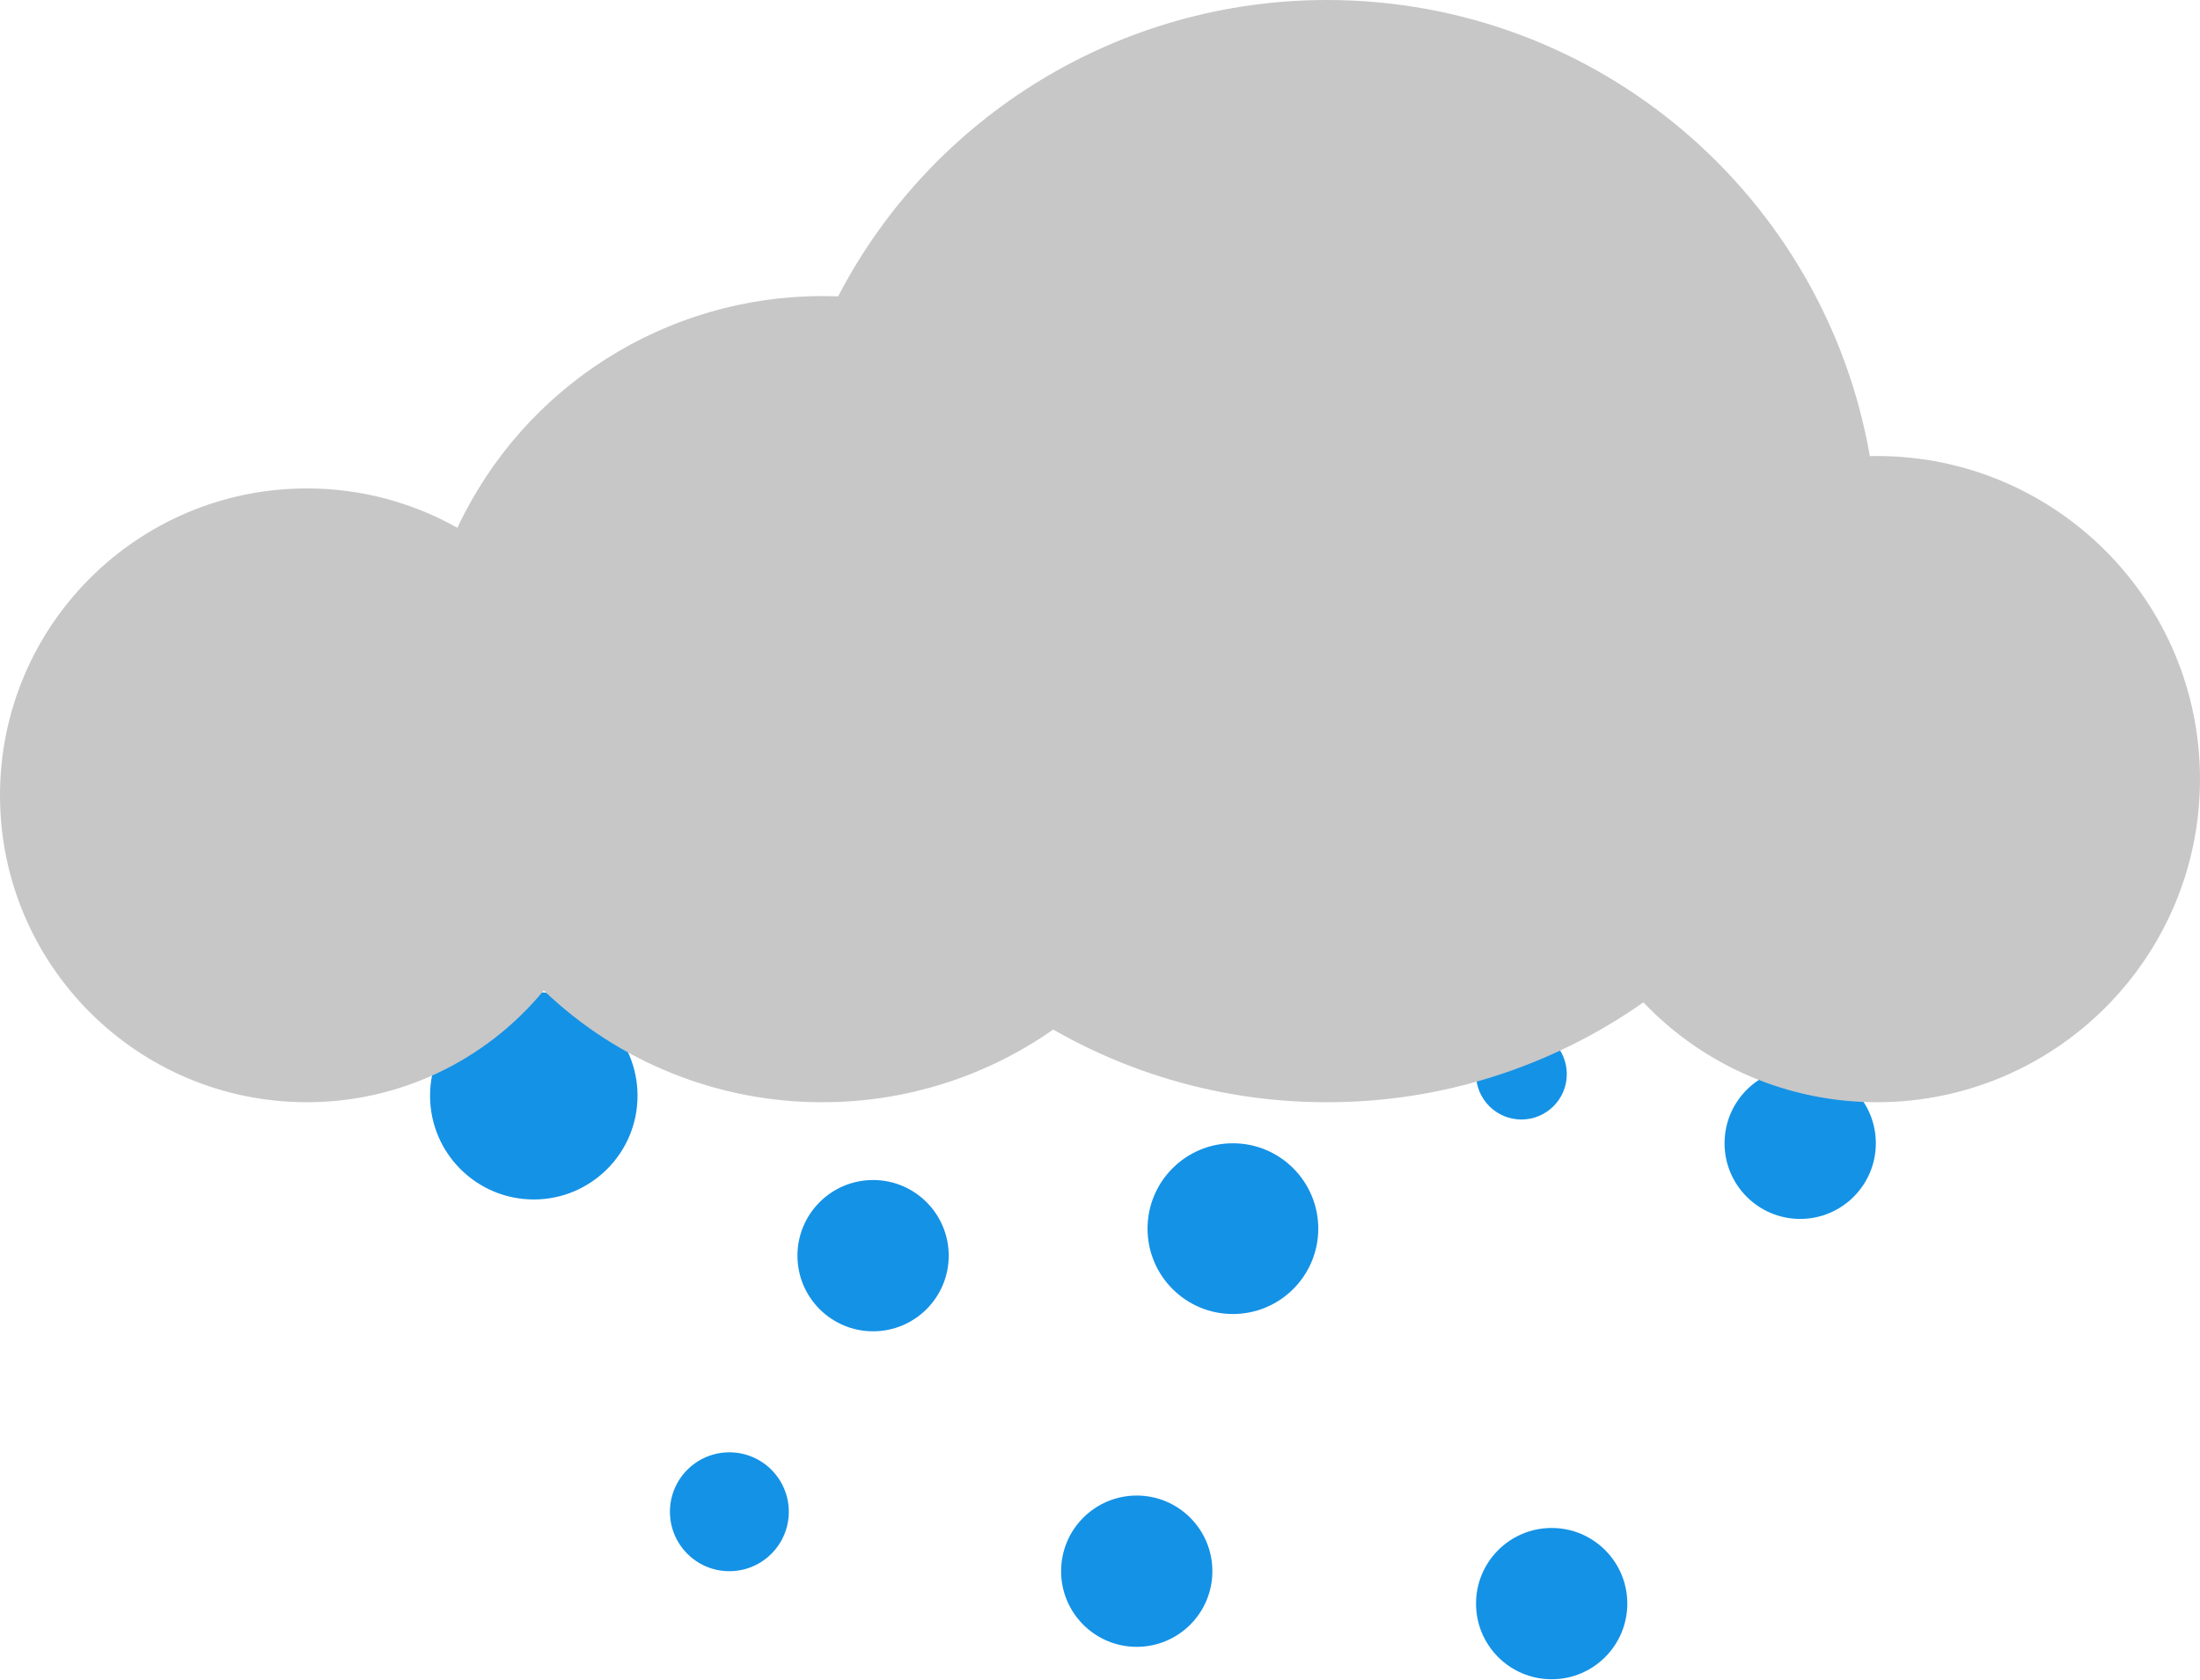
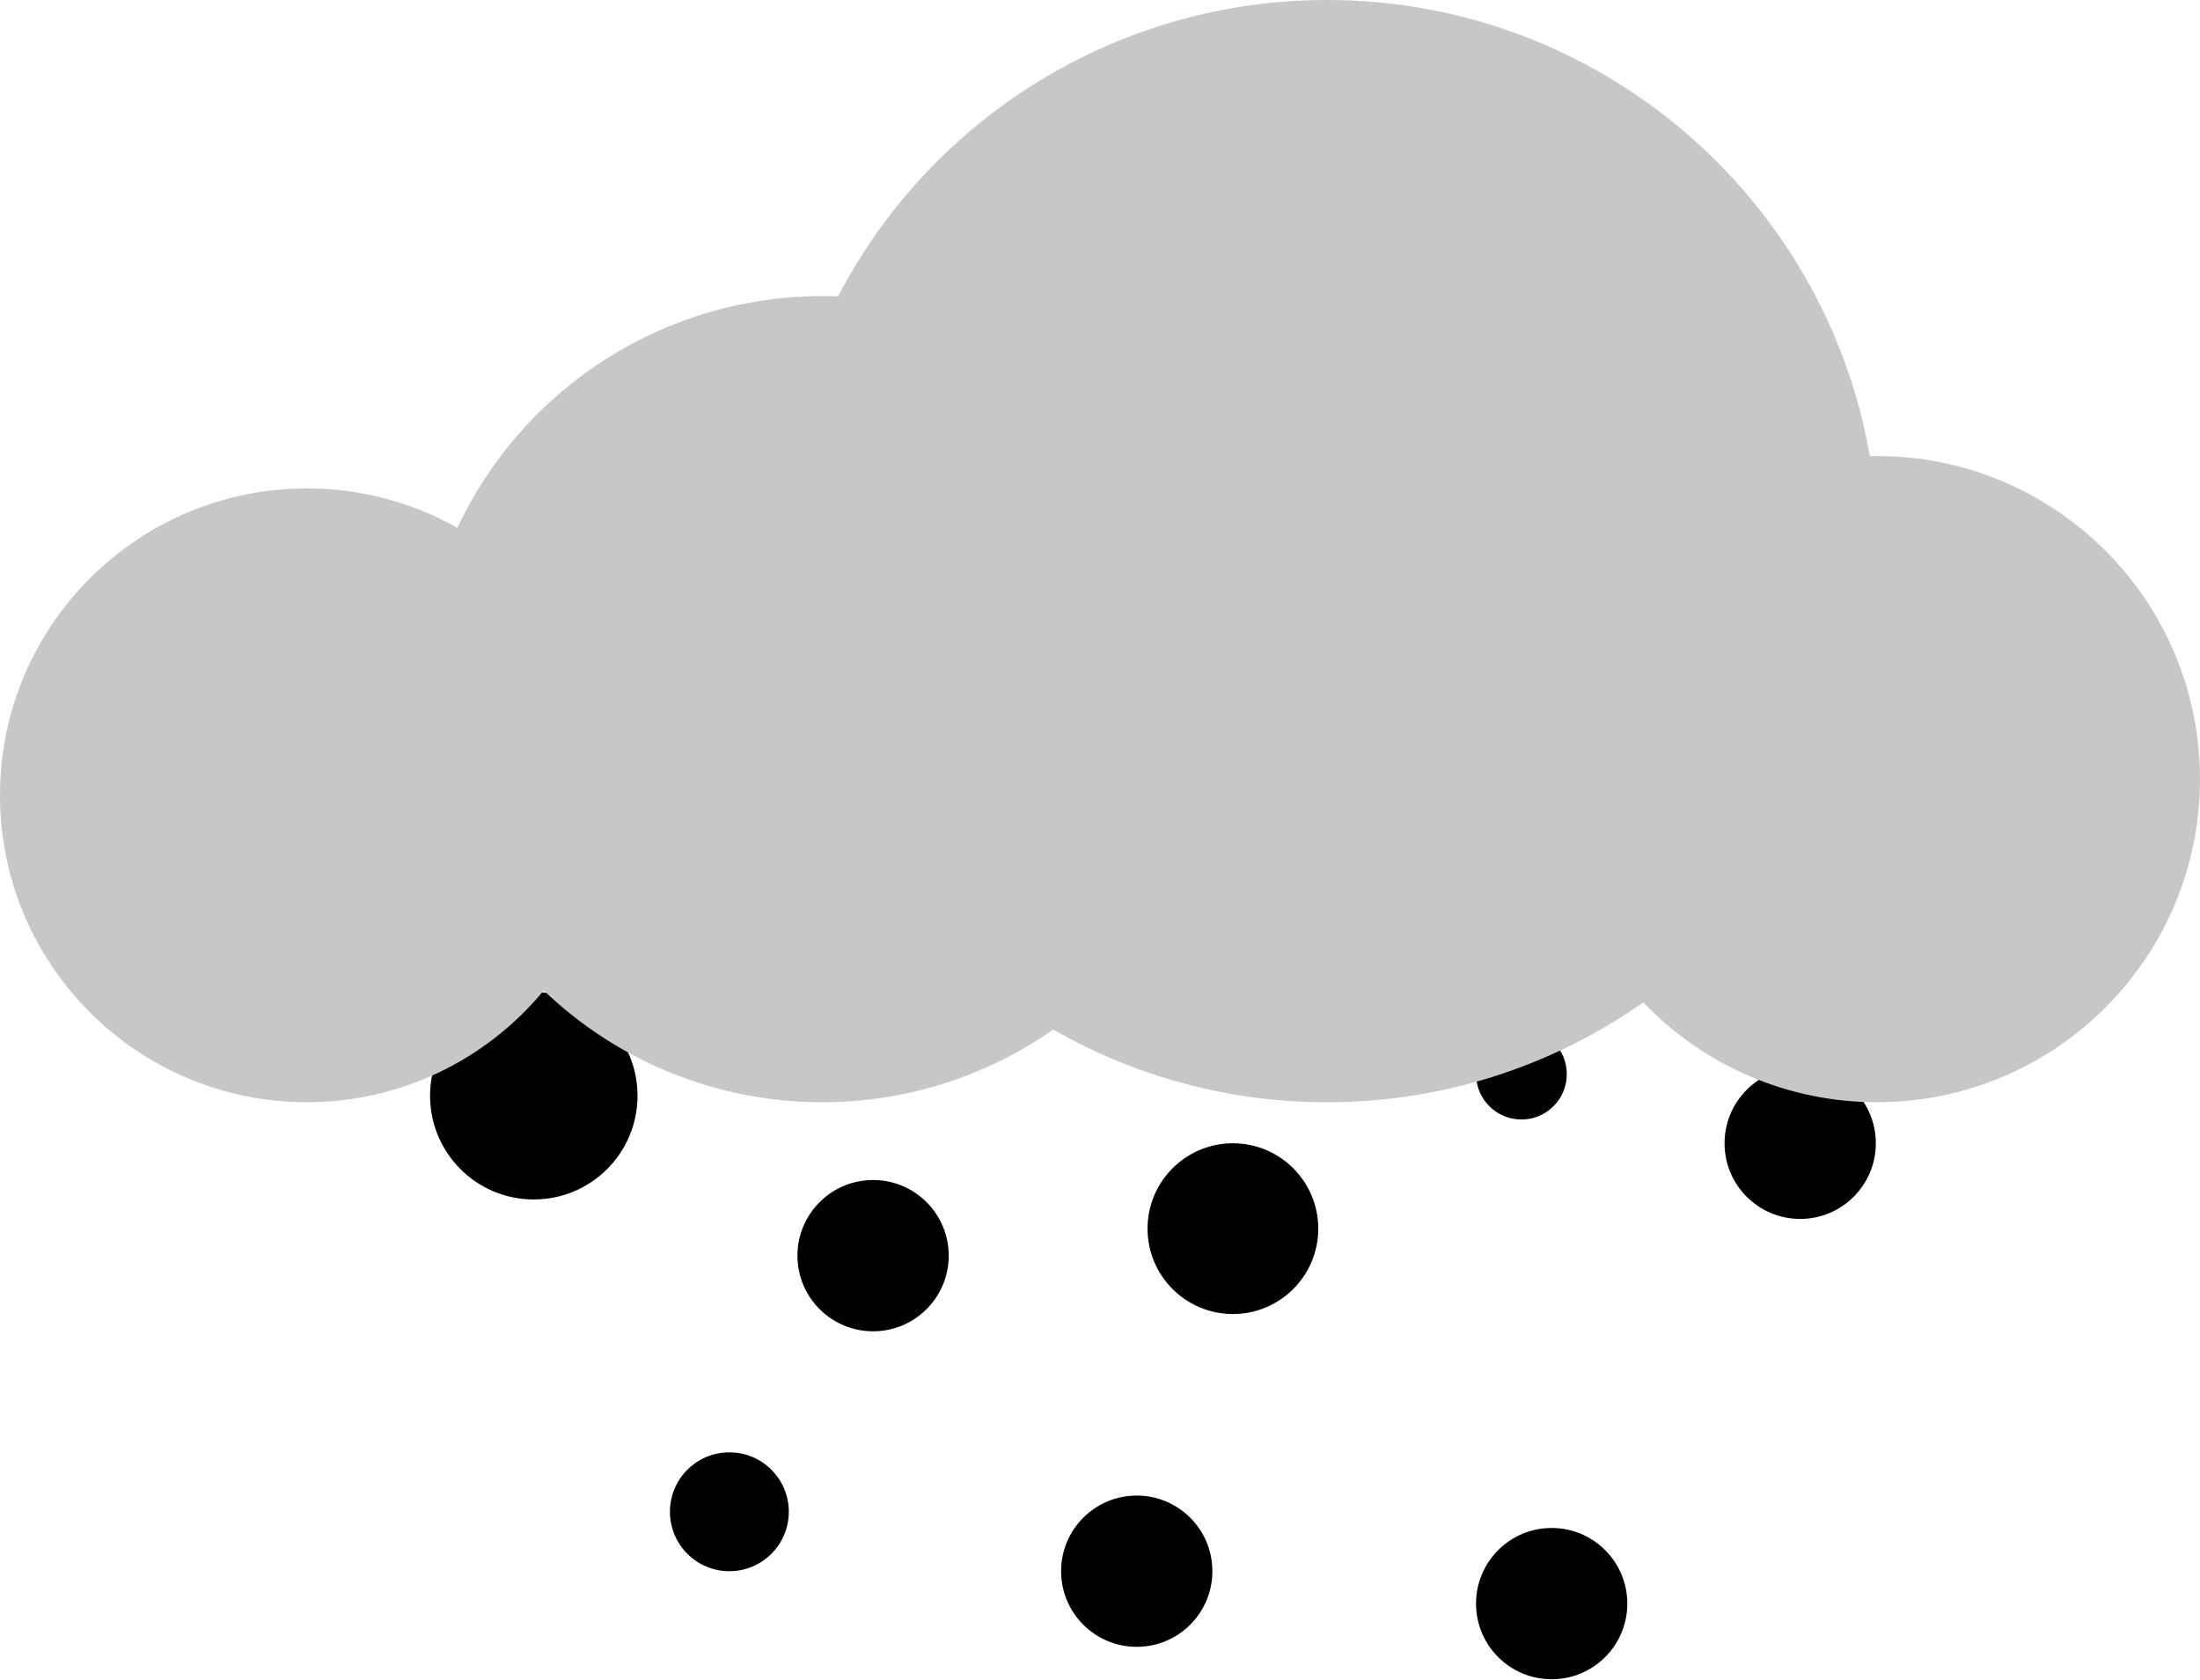
<svg xmlns="http://www.w3.org/2000/svg" viewBox="0 0 1018 777.001">
  <defs>
    <style>
      .cls-1 {
        fill: #1492e6;
      }

      .cls-2 {
        fill: #c7c7c7;
      }
    </style>
  </defs>
  <g id="rain" transform="translate(-470 -169)">
-     <path id="raindrops" class="cls-1" d="M-933-128a35,35,0,0,1,35-35,35,35,0,0,1,35,35,35,35,0,0,1-35,35A35,35,0,0,1-933-128Zm-192-15a35,35,0,0,1,35-35,35,35,0,0,1,35,35,35,35,0,0,1-35,35A35,35,0,0,1-1125-143Zm-181-27.5a27.5,27.5,0,0,1,27.5-27.5,27.5,27.5,0,0,1,27.5,27.5,27.5,27.5,0,0,1-27.5,27.5A27.5,27.5,0,0,1-1306-170.5Zm59-118.5a35,35,0,0,1,35-35,35,35,0,0,1,35,35,35,35,0,0,1-35,35A35,35,0,0,1-1247-289Zm162-12.5a39.5,39.5,0,0,1,39.5-39.5,39.5,39.5,0,0,1,39.5,39.5,39.5,39.5,0,0,1-39.5,39.5A39.5,39.5,0,0,1-1085-301.5ZM-818-341a35,35,0,0,1,35-35,35,35,0,0,1,35,35,35,35,0,0,1-35,35A35,35,0,0,1-818-341Zm-599-22a48,48,0,0,1,48-48,48,48,0,0,1,48,48,48,48,0,0,1-48,48A48,48,0,0,1-1417-363Zm484-10a21,21,0,0,1,21-21,21,21,0,0,1,21,21,21,21,0,0,1-21,21A21,21,0,0,1-933-373Z" transform="translate(2086 1039)" />
+     <path id="raindrops" class="rain" d="M-933-128a35,35,0,0,1,35-35,35,35,0,0,1,35,35,35,35,0,0,1-35,35A35,35,0,0,1-933-128Zm-192-15a35,35,0,0,1,35-35,35,35,0,0,1,35,35,35,35,0,0,1-35,35A35,35,0,0,1-1125-143Zm-181-27.5a27.5,27.5,0,0,1,27.5-27.5,27.5,27.5,0,0,1,27.5,27.5,27.5,27.5,0,0,1-27.5,27.5A27.5,27.5,0,0,1-1306-170.5Zm59-118.5a35,35,0,0,1,35-35,35,35,0,0,1,35,35,35,35,0,0,1-35,35A35,35,0,0,1-1247-289Zm162-12.5a39.5,39.5,0,0,1,39.5-39.5,39.5,39.5,0,0,1,39.5,39.5,39.5,39.5,0,0,1-39.5,39.5A39.5,39.5,0,0,1-1085-301.5ZM-818-341a35,35,0,0,1,35-35,35,35,0,0,1,35,35,35,35,0,0,1-35,35A35,35,0,0,1-818-341Zm-599-22a48,48,0,0,1,48-48,48,48,0,0,1,48,48,48,48,0,0,1-48,48A48,48,0,0,1-1417-363Zm484-10a21,21,0,0,1,21-21,21,21,0,0,1,21,21,21,21,0,0,1-21,21A21,21,0,0,1-933-373Z" transform="translate(2086 1039)" />
    <path id="cloud" class="cls-2" d="M-656.576,52.8A253.838,253.838,0,0,1-803,99,253.8,253.8,0,0,1-929.649,65.376,185.666,185.666,0,0,1-1036.5,99a185.853,185.853,0,0,1-128.9-51.711A141.726,141.726,0,0,1-1275,99,142,142,0,0,1-1417-43a142,142,0,0,1,142-142,141.336,141.336,0,0,1,69.641,18.221A186.515,186.515,0,0,1-1036.5-274c2.452,0,4.883.047,7.312.141A254.99,254.99,0,0,1-803-411c125.841,0,230.392,91.152,251.224,211.036,1.088-.023,2.183-.035,3.276-.035A149.5,149.5,0,0,1-399-50.5,149.5,149.5,0,0,1-548.5,99,149.079,149.079,0,0,1-656.576,52.8Z" transform="translate(1887 580)" />
  </g>
</svg>
